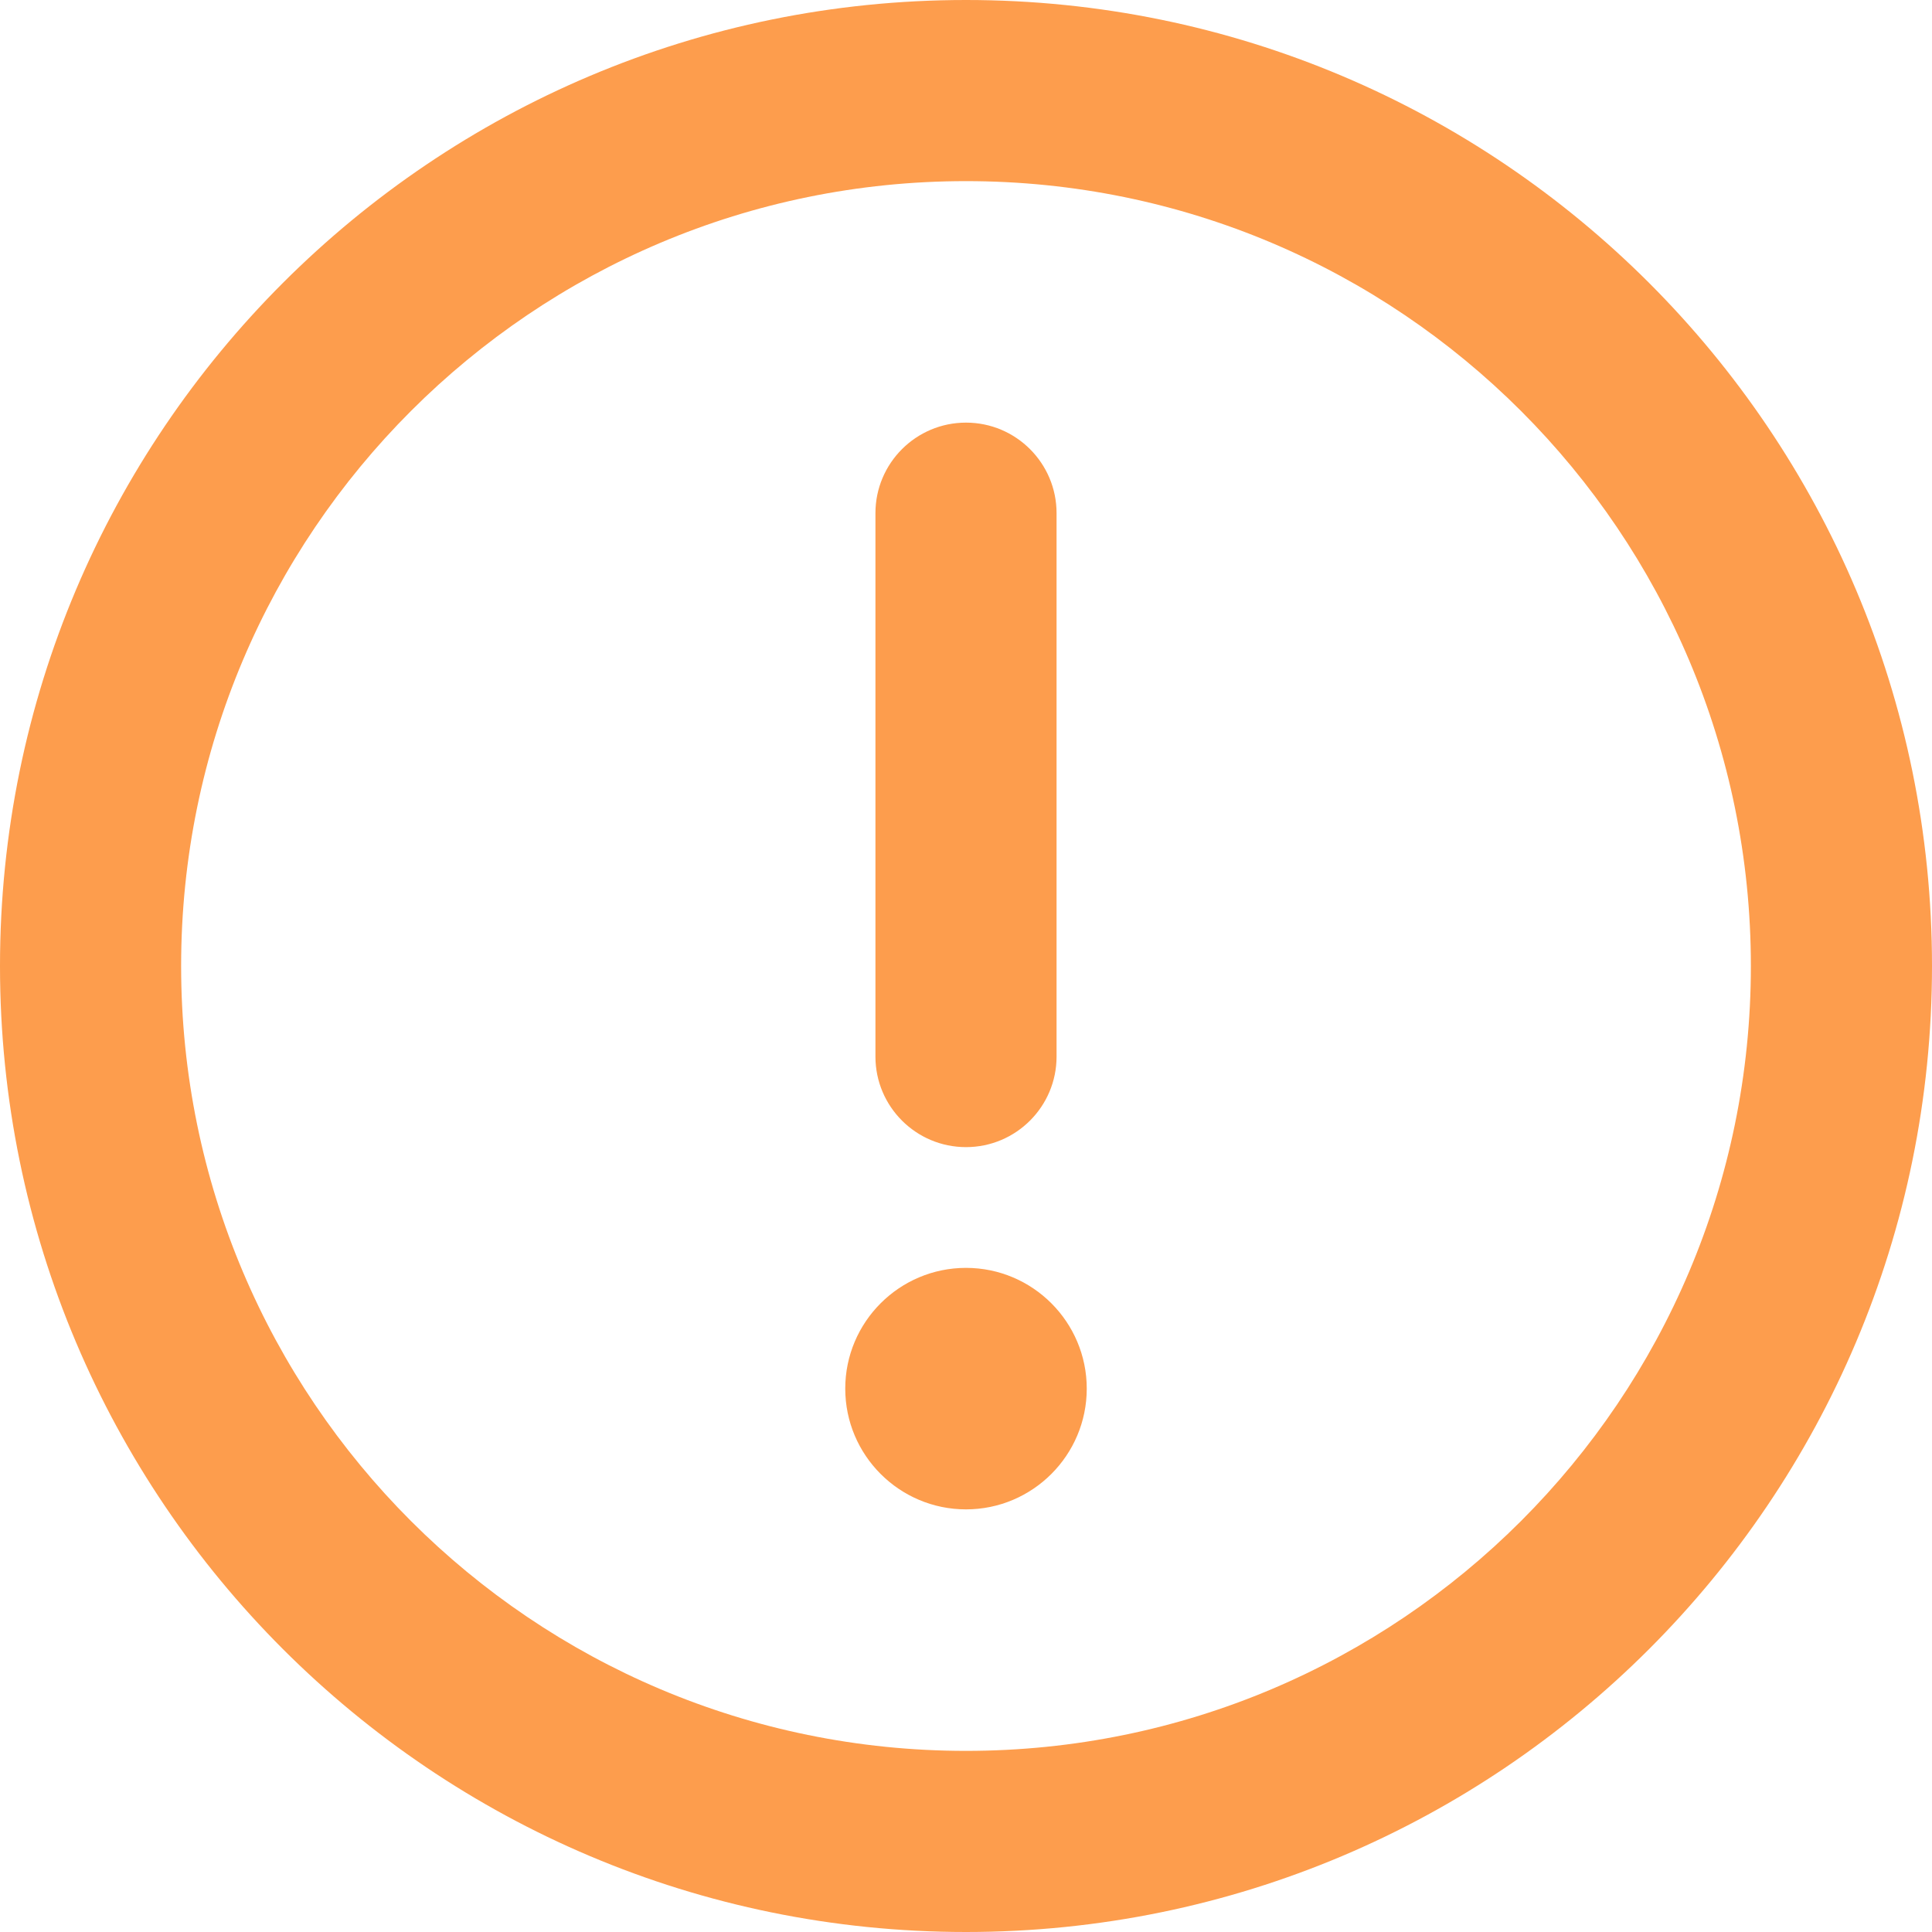
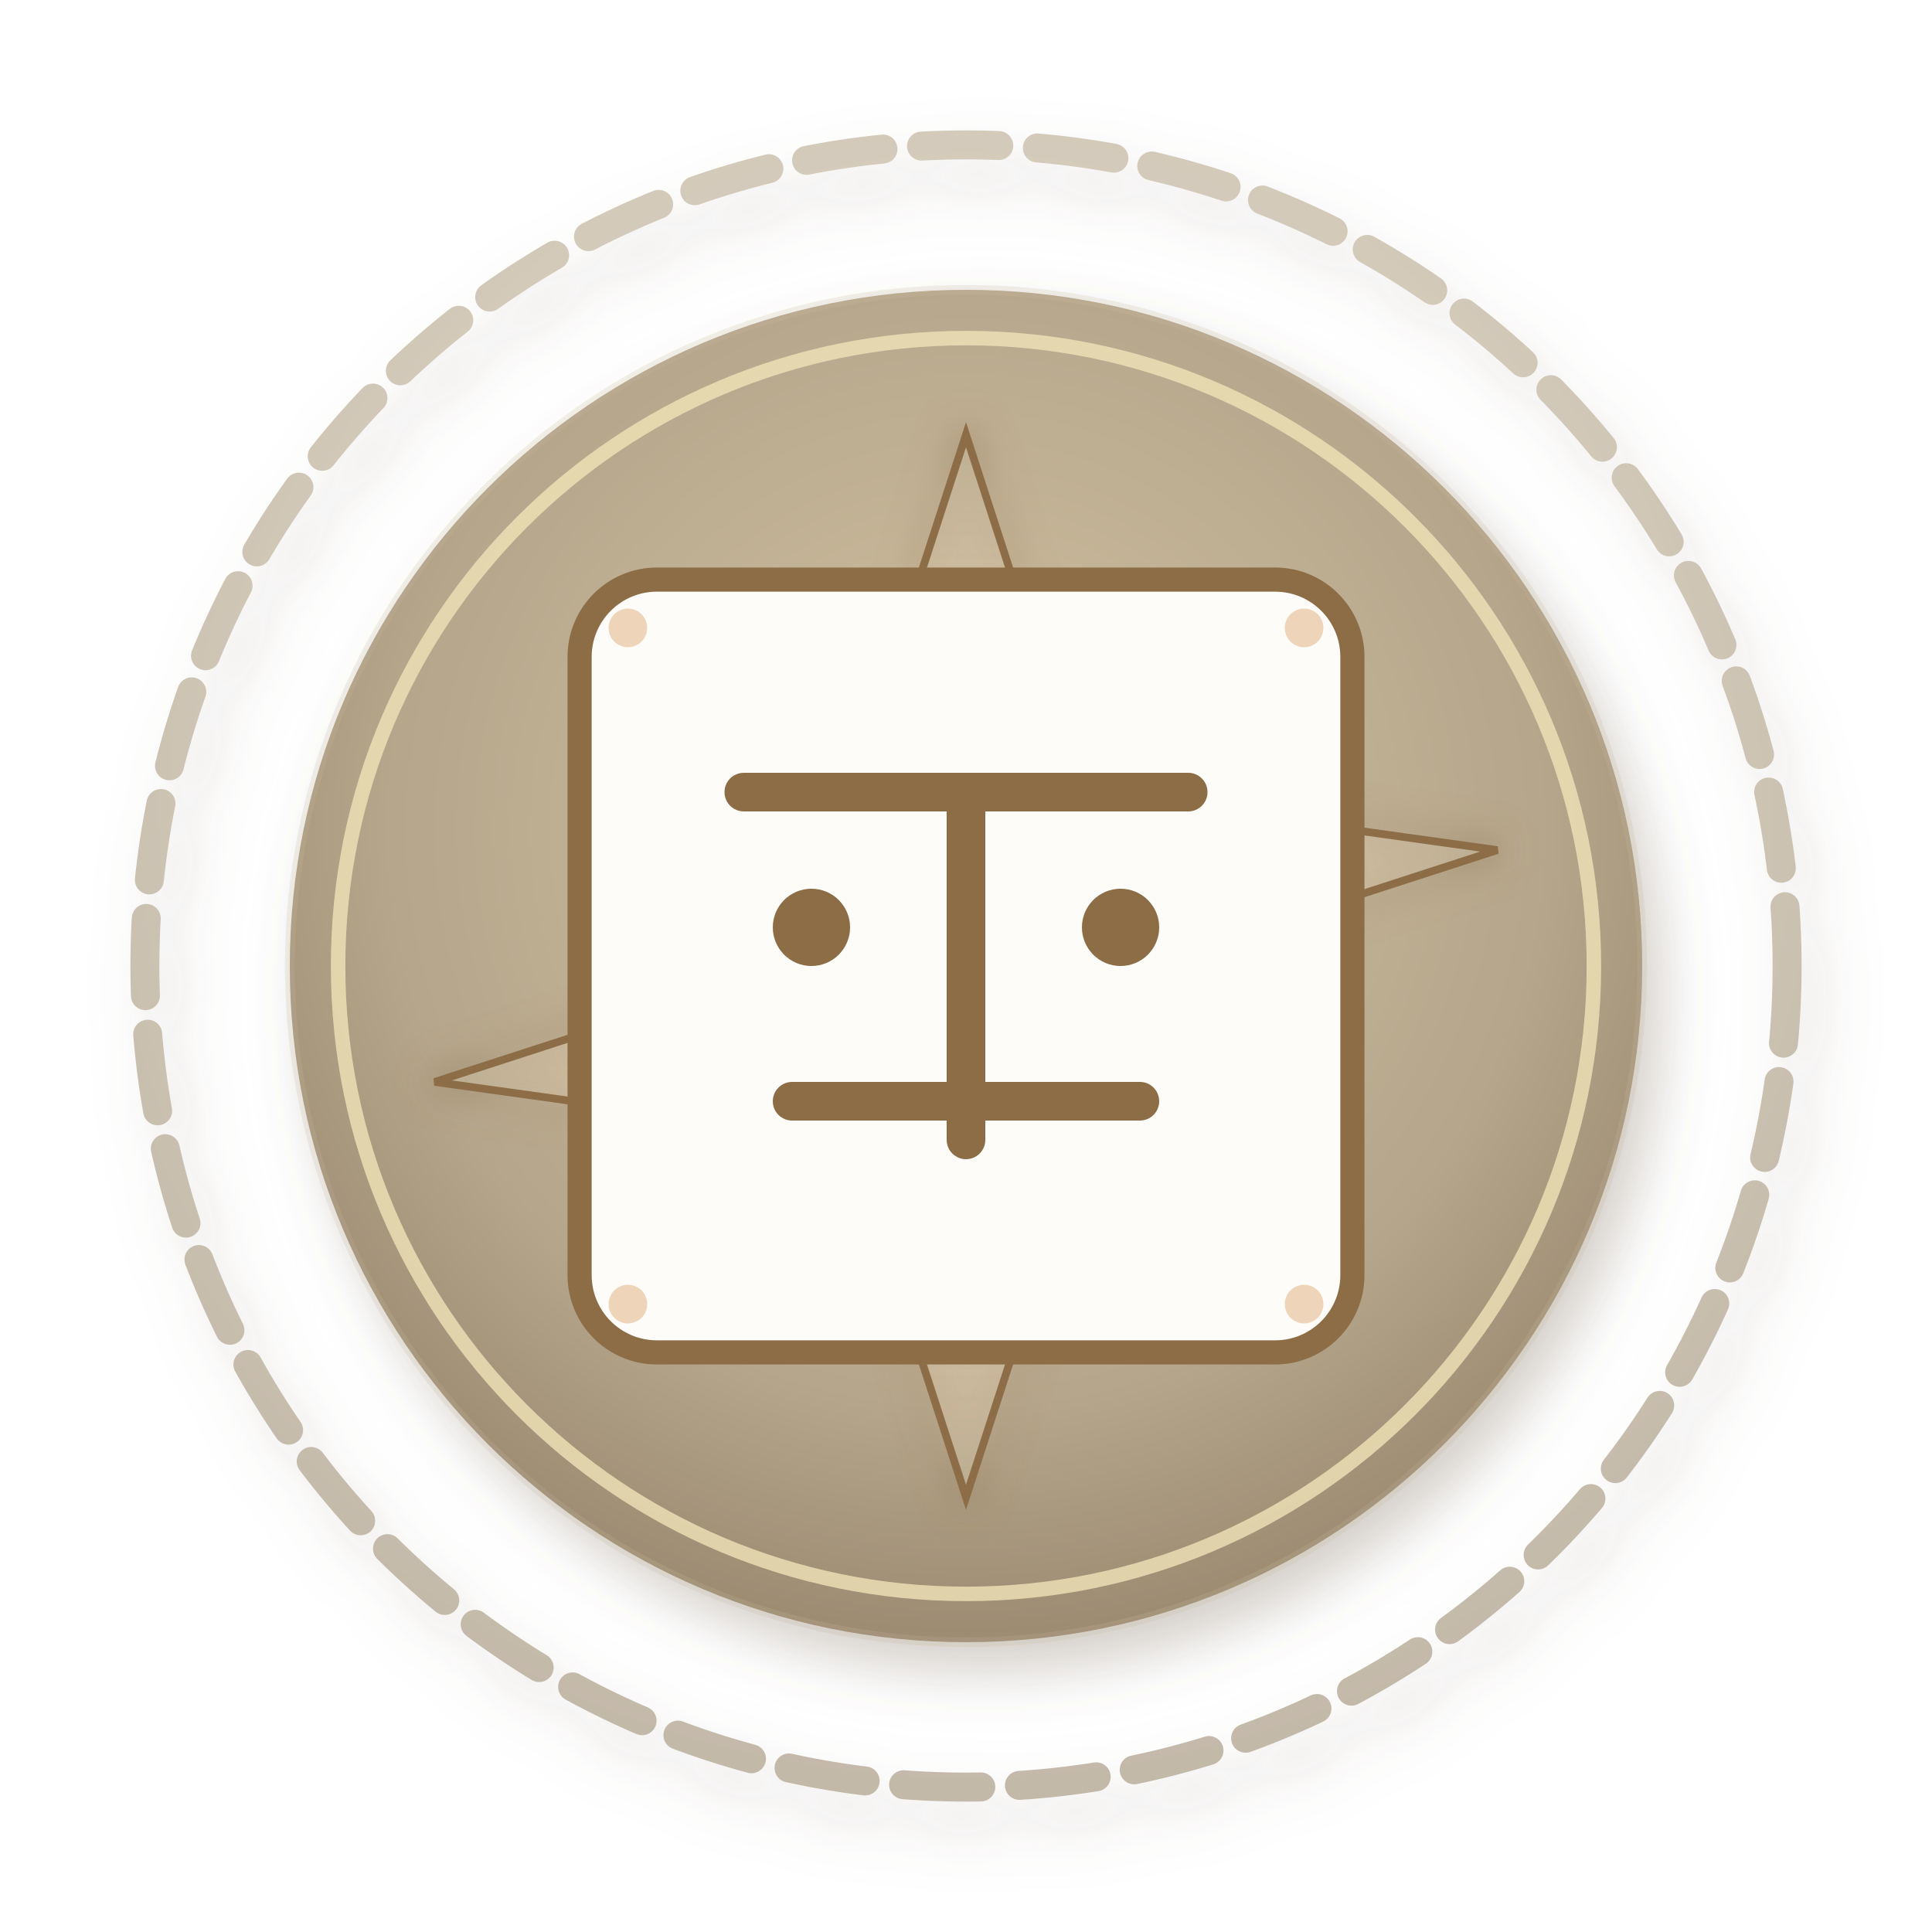
- <svg xmlns="http://www.w3.org/2000/svg" t="1748603299330" class="icon" viewBox="0 0 1024 1024" version="1.1" p-id="7812" width="200" height="200">
-   <path d="M512 0c282.8 0 512 229.2 512 512s-229.2 512-512 512S0 794.8 0 512 229.2 0 512 0z m0 96C282.2 96 96 282.2 96 512s186.2 416 416 416 416-186.2 416-416S741.8 96 512 96z m0 576c35.3 0 64 28.7 64 64s-28.7 64-64 64-64-28.7-64-64 28.7-64 64-64z m0-448c26.5 0 48 21.5 48 48v288c0 26.5-21.5 48-48 48s-48-21.5-48-48V272c0-26.5 21.5-48 48-48z" fill="#FD9D4D" p-id="7813" />
+ <svg xmlns="http://www.w3.org/2000/svg" width="200" height="200" viewBox="0 0 200 200">
+   <defs>
+     <radialGradient id="primaryGradient" cx="50%" cy="40%" r="60%">
+       <stop offset="0%" style="stop-color:#D4C2A0;stop-opacity:1" />
+       <stop offset="70%" style="stop-color:#B5A68C;stop-opacity:1" />
+       <stop offset="100%" style="stop-color:#9B8A70;stop-opacity:1" />
+     </radialGradient>
+     <radialGradient id="accentGradient" cx="50%" cy="50%" r="50%">
+       <stop offset="0%" style="stop-color:#E8C4A0;stop-opacity:0.9" />
+       <stop offset="100%" style="stop-color:#C4B79C;stop-opacity:0.7" />
+     </radialGradient>
+     <filter id="shadow" x="-20%" y="-20%" width="140%" height="140%">
+       <feDropShadow dx="2" dy="3" stdDeviation="3" flood-color="#6B5B47" flood-opacity="0.3" />
+     </filter>
+     <filter id="innerGlow" x="-50%" y="-50%" width="200%" height="200%">
+       <feGaussianBlur stdDeviation="2" result="coloredBlur" />
+       <feMerge>
+         <feMergeNode in="coloredBlur" />
+         <feMergeNode in="SourceGraphic" />
+       </feMerge>
+     </filter>
+   </defs>
+   <circle cx="100" cy="100" r="85" fill="none" stroke="url(#primaryGradient)" stroke-width="3" stroke-dasharray="8,4" stroke-linecap="round" opacity="0.6" filter="url(#shadow)" />
+   <circle cx="100" cy="100" r="70" fill="url(#primaryGradient)" filter="url(#shadow)" />
+   <circle cx="100" cy="100" r="65" fill="none" stroke="#F0E4B8" stroke-width="1.5" opacity="0.8" />
+   <g transform="translate(100,100)" filter="url(#innerGlow)">
+     <path d="M0,-55 L12,-18 L55,-12 L18,0 L12,18 L0,55 L-12,18 L-55,12 L-18,0 L-12,-18 Z" fill="url(#accentGradient)" stroke="#8C6D46" stroke-width="0.8" />
+   </g>
+   <g transform="translate(100,100)">
+     <rect x="-40" y="-40" width="80" height="80" rx="8" ry="8" fill="#FDFCF9" stroke="#8C6D46" stroke-width="2.5" />
+     <g fill="#8C6D46" stroke="none">
+       <rect x="-25" y="-20" width="50" height="4" rx="2" />
+       <rect x="-2" y="-20" width="4" height="40" rx="2" />
+       <circle cx="-16" cy="-4" r="4" />
+       <circle cx="16" cy="-4" r="4" />
+       <rect x="-20" y="12" width="40" height="4" rx="2" />
+     </g>
+   </g>
+   <g opacity="0.7">
+     <circle cx="65" cy="65" r="2" fill="#E8C4A0" />
+     <circle cx="135" cy="65" r="2" fill="#E8C4A0" />
+     <circle cx="65" cy="135" r="2" fill="#E8C4A0" />
+     <circle cx="135" cy="135" r="2" fill="#E8C4A0" />
+   </g>
+   <circle cx="100" cy="100" r="70" fill="none" stroke="url(#accentGradient)" stroke-width="1" opacity="0.3" />
</svg>
